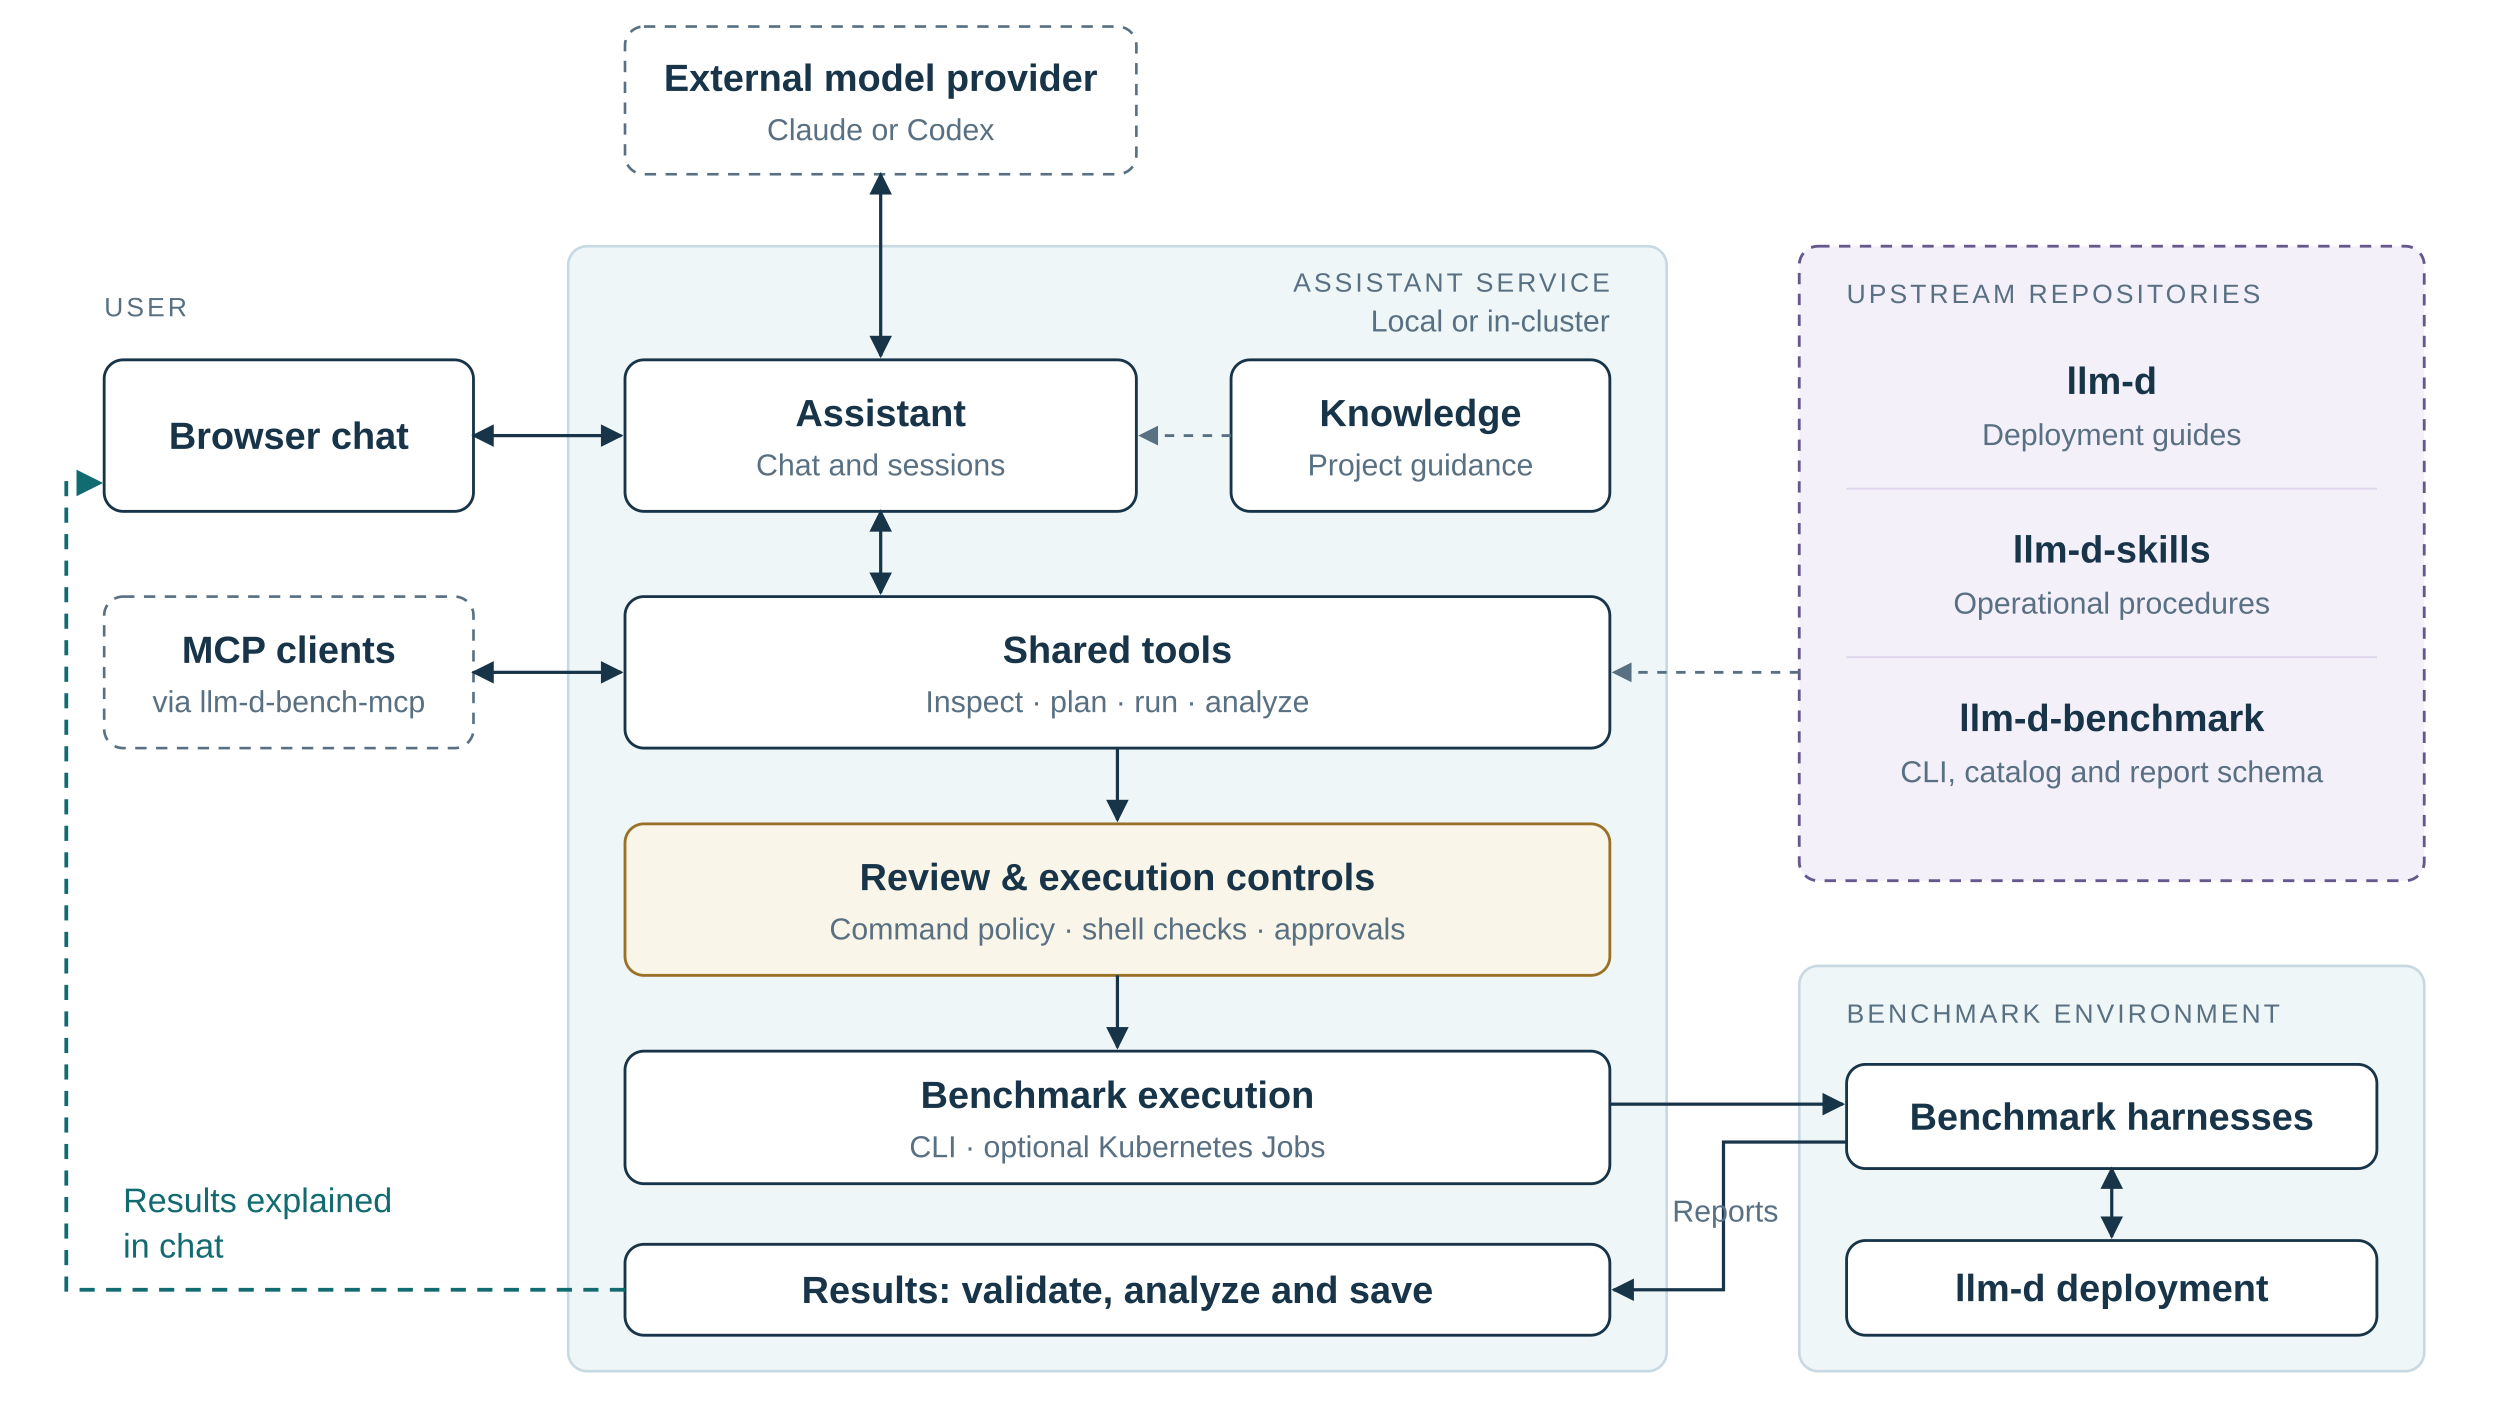
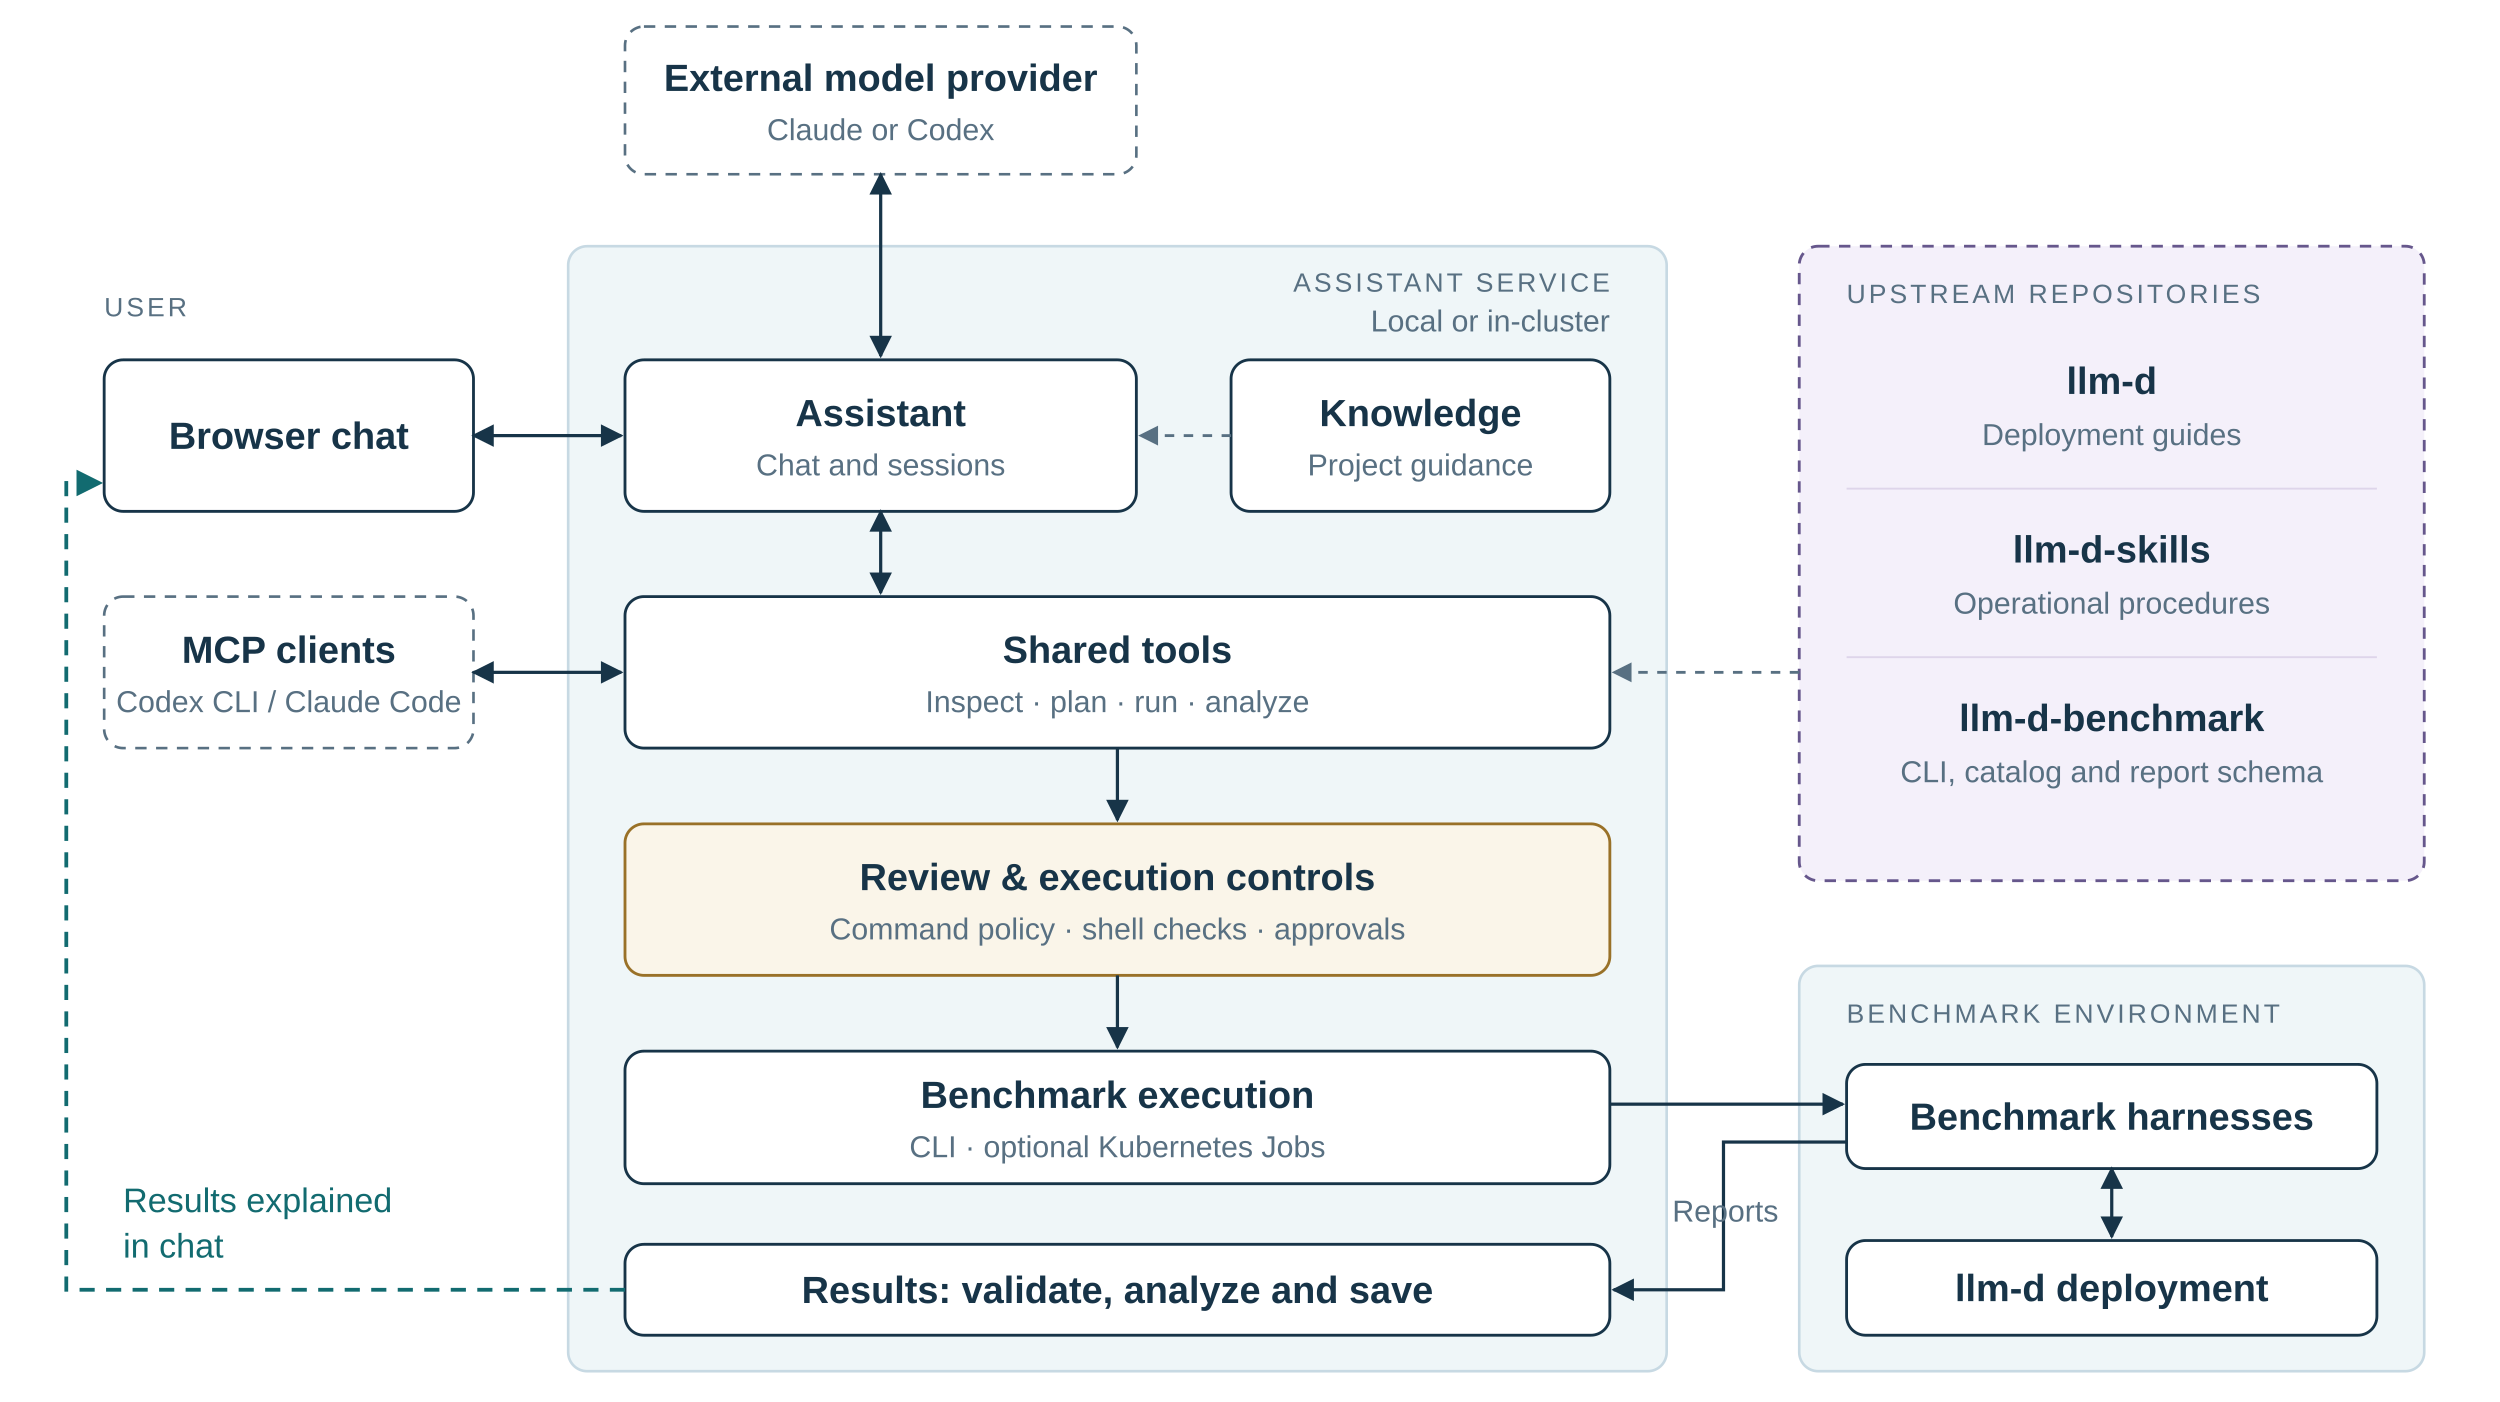
<svg xmlns="http://www.w3.org/2000/svg" id="updated-hld" class="architecture-diagram" width="1320" height="740" viewBox="0 140 1320 740" role="img" aria-labelledby="title desc">
  <style>#updated-hld text{font-family:Arial,Helvetica,sans-serif}#updated-hld .bg{fill:#fff}#updated-hld .box{fill:#fff;stroke:#173448;stroke-width:1.5}#updated-hld .box-up{fill:#f4f0fa;stroke:#66578c;stroke-width:1.5;stroke-dasharray:6 5}#updated-hld .box-ext{fill:#fff;stroke:#587082;stroke-width:1.4;stroke-dasharray:6 5}#updated-hld .box-gate{fill:#faf5e9;stroke:#997128;stroke-width:1.5}#updated-hld .container{fill:#eff6f8;stroke:#c7d9e3;stroke-width:1.4}#updated-hld .bt{font-size:20px;font-weight:700;fill:#173448}#updated-hld .bs{font-size:16px;fill:#587082}#updated-hld .label{font-size:14px;letter-spacing:1.6px;fill:#587082}#updated-hld .kicker{font-size:16px;letter-spacing:2px;font-weight:700;fill:#126b70}#updated-hld .heading{font-size:40px;font-weight:700;fill:#173448}#updated-hld .lead{font-size:22px;fill:#587082}#updated-hld .note{font-size:16px;fill:#587082}#updated-hld .accent{font-size:18px;fill:#126b70}#updated-hld .wire{stroke:#173448;stroke-width:1.7;fill:none}#updated-hld .wire-soft{stroke:#587082;stroke-width:1.5;fill:none;stroke-dasharray:5 5}#updated-hld .wire-ret{stroke:#126b70;stroke-width:2;fill:none;stroke-dasharray:8 6}
</style>
  <defs>
    <marker id="arr" viewBox="0 0 10 10" refX="9" refY="5" markerWidth="7" markerHeight="7" orient="auto-start-reverse">
      <path d="M0 0 L10 5 L0 10 Z" fill="#173448" />
    </marker>
    <marker id="arr-soft" viewBox="0 0 10 10" refX="9" refY="5" markerWidth="7" markerHeight="7" orient="auto-start-reverse">
      <path d="M0 0 L10 5 L0 10 Z" fill="#587082" />
    </marker>
    <marker id="arr-acc" viewBox="0 0 10 10" refX="9" refY="5" markerWidth="7" markerHeight="7" orient="auto-start-reverse">
      <path d="M0 0 L10 5 L0 10 Z" fill="#126b70" />
    </marker>
  </defs>
  <rect width="1320" height="950" fill="#fff" />
  <rect class="box-ext" x="330" y="154" width="270" height="78" rx="10" />
  <text class="bt" x="465.0" y="188.0" text-anchor="middle">External model provider</text>
  <text class="bs" x="465.0" y="214.0" text-anchor="middle">Claude or Codex</text>
  <rect class="container" x="300" y="270" width="580" height="594" rx="10" />
  <text class="label" x="850" y="294" text-anchor="end">ASSISTANT SERVICE</text>
  <text class="bs" x="850" y="315" text-anchor="end">Local or in-cluster</text>
  <rect class="box" x="330" y="330" width="270" height="80" rx="10" />
  <text class="bt" x="465.0" y="365.0" text-anchor="middle">Assistant</text>
  <text class="bs" x="465.0" y="391.0" text-anchor="middle">Chat and sessions</text>
  <rect class="box" x="650" y="330" width="200" height="80" rx="10" />
  <text class="bt" x="750.0" y="365.0" text-anchor="middle">Knowledge</text>
  <text class="bs" x="750.0" y="391.0" text-anchor="middle">Project guidance</text>
  <path class="wire" d="M465 232 V328" marker-end="url(#arr)" marker-start="url(#arr)" />
  <path class="wire-soft" d="M650 370 H602" marker-end="url(#arr-soft)" />
  <rect class="box" x="330" y="455" width="520" height="80" rx="10" />
  <text class="bt" x="590.0" y="490.0" text-anchor="middle">Shared tools</text>
  <text class="bs" x="590.0" y="516.0" text-anchor="middle">Inspect · plan · run · analyze</text>
  <path class="wire" d="M465 410 V453" marker-end="url(#arr)" marker-start="url(#arr)" />
  <rect class="box-gate" x="330" y="575" width="520" height="80" rx="10" />
  <text class="bt" x="590.0" y="610.0" text-anchor="middle">Review &amp; execution controls</text>
  <text class="bs" x="590.0" y="636.0" text-anchor="middle">Command policy · shell checks · approvals</text>
  <path class="wire" d="M590 535 V573" marker-end="url(#arr)" />
  <rect class="box" x="330" y="695" width="520" height="70" rx="10" />
  <text class="bt" x="590.0" y="725.0" text-anchor="middle">Benchmark execution</text>
  <text class="bs" x="590.0" y="751.0" text-anchor="middle">CLI · optional Kubernetes Jobs</text>
  <path class="wire" d="M590 655 V693" marker-end="url(#arr)" />
  <rect class="box" x="330" y="797" width="520" height="48" rx="10" />
  <text class="bt" x="590.0" y="828.0" text-anchor="middle">Results: validate, analyze and save</text>
  <text class="label" x="55" y="307" text-anchor="start">USER</text>
  <rect class="box" x="55" y="330" width="195" height="80" rx="10" />
  <text class="bt" x="152.5" y="377.0" text-anchor="middle">Browser chat</text>
  <path class="wire" d="M250 370 H328" marker-end="url(#arr)" marker-start="url(#arr)" />
  <rect class="box-ext" x="55" y="455" width="195" height="80" rx="10" />
  <text class="bt" x="152.5" y="490.0" text-anchor="middle">MCP clients</text>
-   <text class="bs" x="152.5" y="516.0" text-anchor="middle">via llm-d-bench-mcp</text>
+   <text class="bs" x="152.5" y="516.0" text-anchor="middle">Codex CLI / Claude Code</text>
  <path class="wire" d="M250 495 H328" marker-end="url(#arr)" marker-start="url(#arr)" />
  <rect class="box-up" x="950" y="270" width="330" height="335" rx="10" />
  <text class="label" x="975" y="300" text-anchor="start">UPSTREAM REPOSITORIES</text>
  <text class="bt" x="1115" y="348" text-anchor="middle">llm-d</text>
  <text class="bs" x="1115" y="375" text-anchor="middle">Deployment guides</text>
  <path d="M975 398 H1255" stroke="#ded5ea" />
  <text class="bt" x="1115" y="437" text-anchor="middle">llm-d-skills</text>
  <text class="bs" x="1115" y="464" text-anchor="middle">Operational procedures</text>
  <path d="M975 487 H1255" stroke="#ded5ea" />
  <text class="bt" x="1115" y="526" text-anchor="middle">llm-d-benchmark</text>
  <text class="bs" x="1115" y="553" text-anchor="middle">CLI, catalog and report schema</text>
  <path class="wire-soft" d="M950 495 H852" marker-end="url(#arr-soft)" />
  <rect class="container" x="950" y="650" width="330" height="214" rx="10" />
  <text class="label" x="975" y="680" text-anchor="start">BENCHMARK ENVIRONMENT</text>
  <rect class="box" x="975" y="702" width="280" height="55" rx="10" />
  <text class="bt" x="1115.0" y="736.5" text-anchor="middle">Benchmark harnesses</text>
  <rect class="box" x="975" y="795" width="280" height="50" rx="10" />
  <text class="bt" x="1115.0" y="827.0" text-anchor="middle">llm-d deployment</text>
  <path class="wire" d="M850 723 H973" marker-end="url(#arr)" />
  <path class="wire" d="M1115 757 V793" marker-end="url(#arr)" marker-start="url(#arr)" />
  <path class="wire" d="M975 743 H910 V821 H852" marker-end="url(#arr)" />
  <text class="bs" x="939" y="785" text-anchor="end">Reports</text>
  <path class="wire-ret" d="M330 821 H35 V395 H53" marker-end="url(#arr-acc)" />
  <text class="accent" x="65" y="780" text-anchor="start">Results explained</text>
  <text class="accent" x="65" y="804" text-anchor="start">in chat</text>
</svg>
